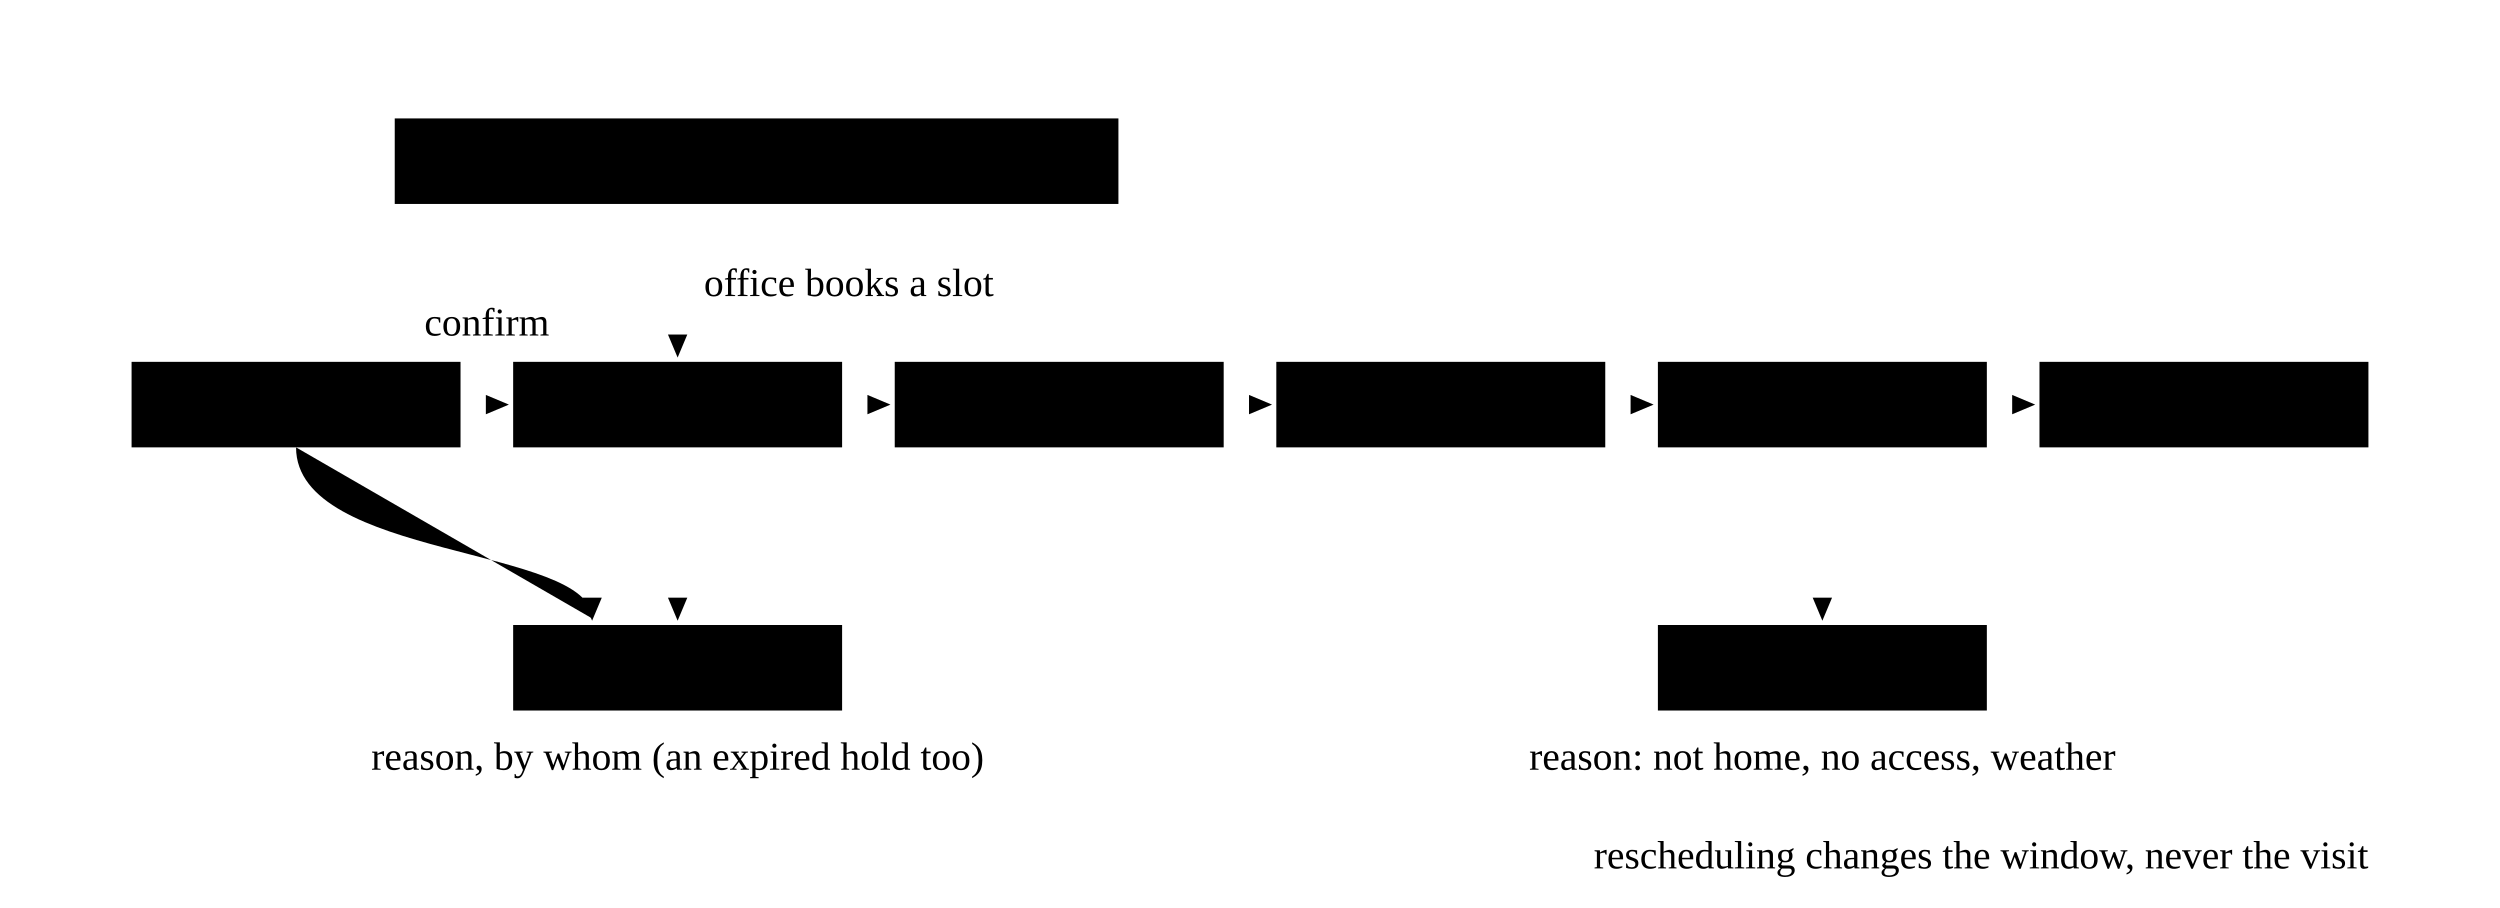
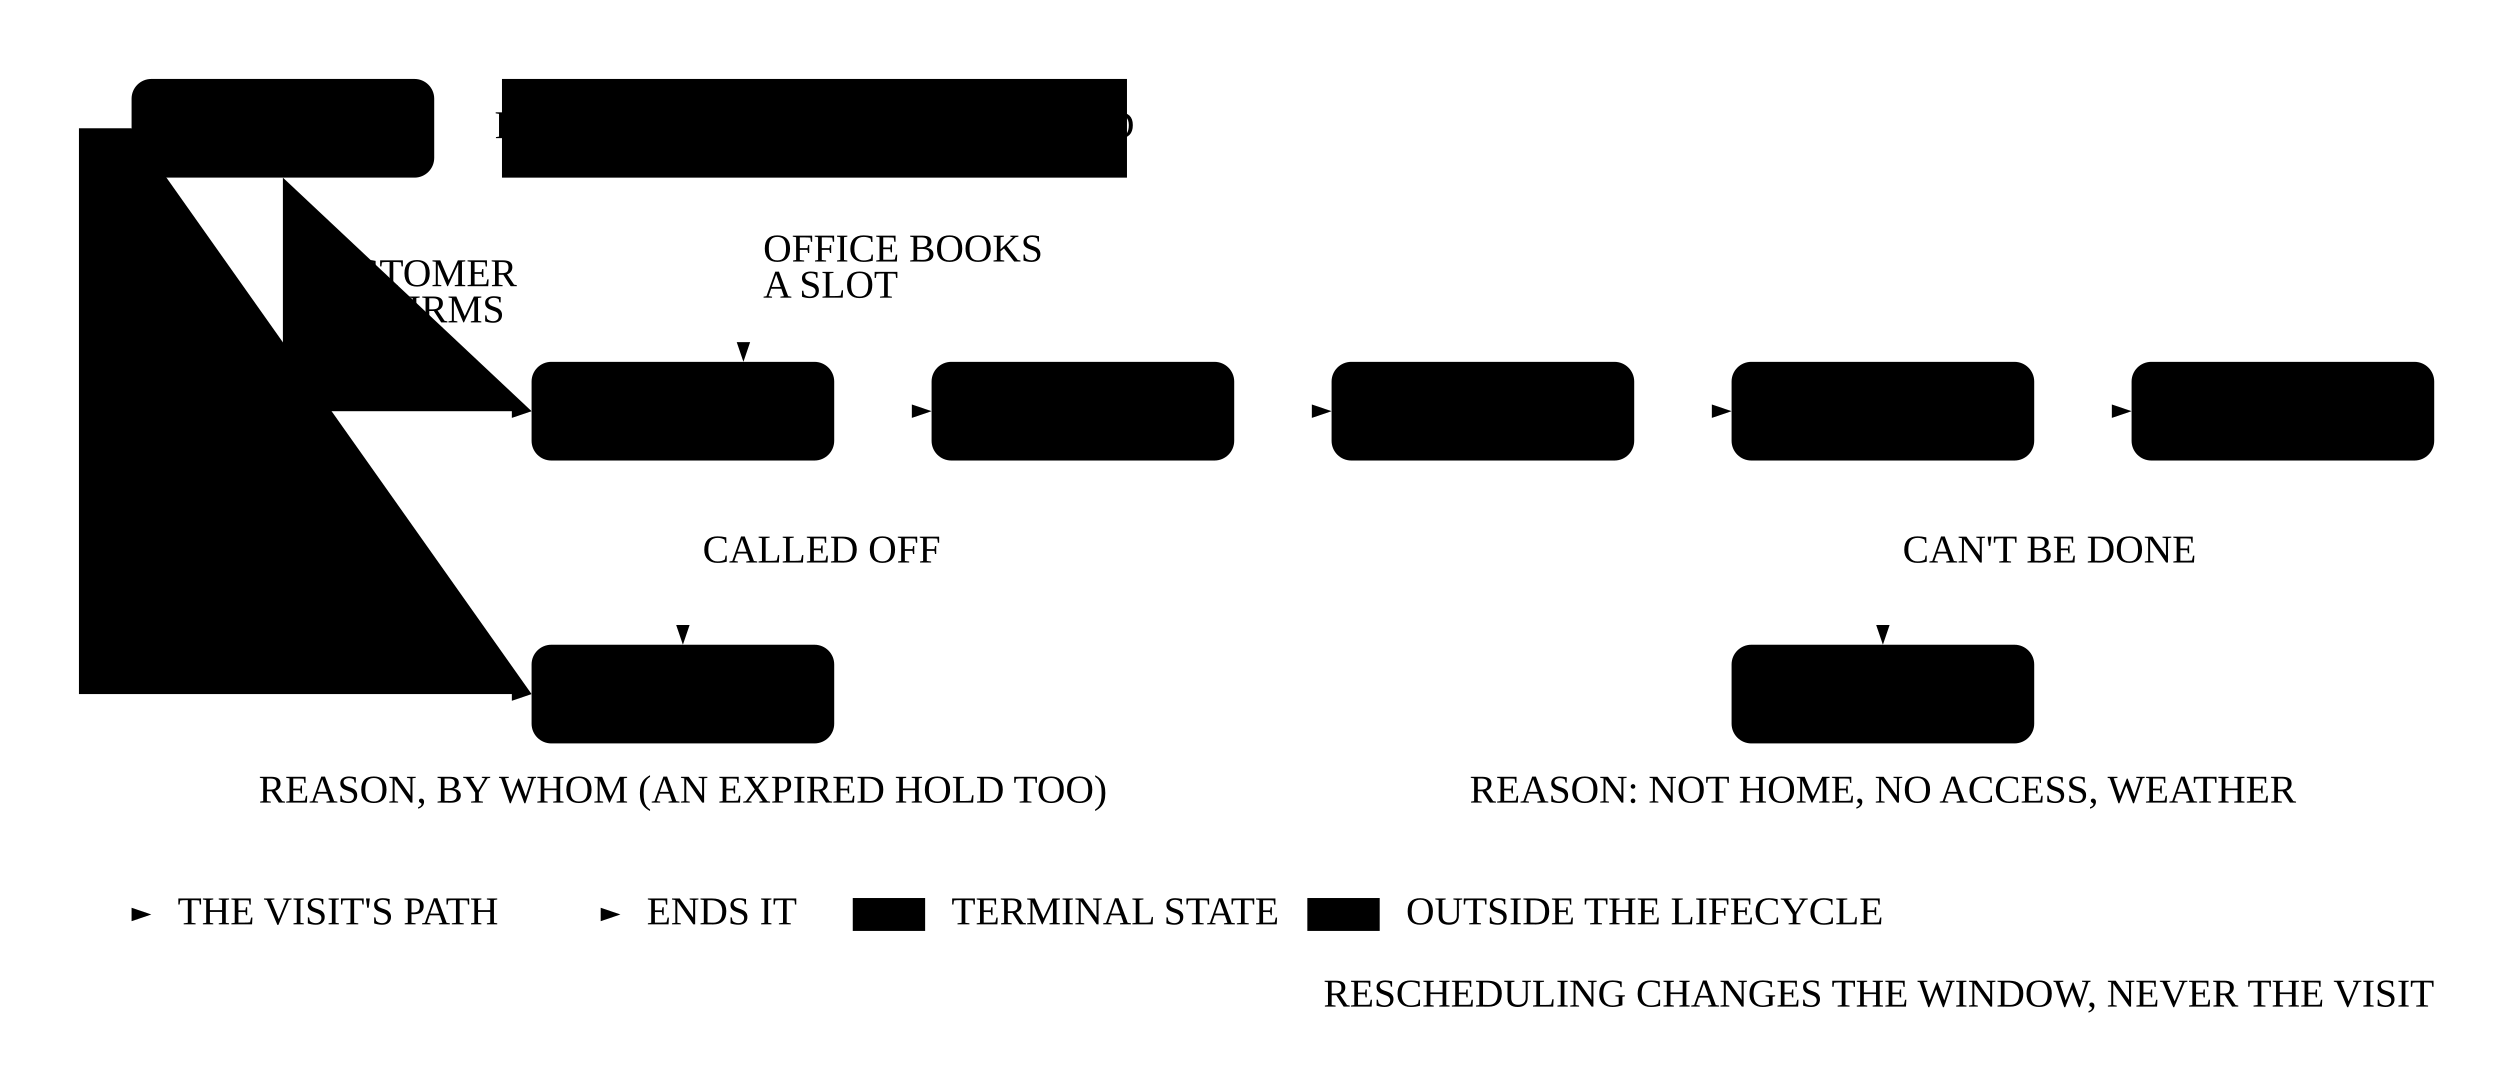
- <svg xmlns="http://www.w3.org/2000/svg" viewBox="0 0 760 276">
+ <svg xmlns="http://www.w3.org/2000/svg" class="dwg" viewBox="0 0 760 324">
  <defs>
-     <marker id="fo-ba-ah" viewBox="0 0 10 10" refX="9" refY="5" markerWidth="7" markerHeight="7" markerUnits="userSpaceOnUse" orient="auto-start-reverse">
-       <path class="ah" d="M0,0.8L10,5L0,9.2Z" />
+     <marker id="fo-ba-ah" viewBox="0 0 10 10" refX="10" refY="5" markerWidth="6" markerHeight="6" markerUnits="userSpaceOnUse" orient="auto-start-reverse">
+       <path class="ah ink" d="M0,1.6L10,5L0,8.4Z" />
    </marker>
-     <marker id="fo-ba-ah-hl" viewBox="0 0 10 10" refX="9" refY="5" markerWidth="7" markerHeight="7" markerUnits="userSpaceOnUse" orient="auto-start-reverse">
-       <path class="ah hl" d="M0,0.8L10,5L0,9.2Z" />
+     <marker id="fo-ba-ah-hl" viewBox="0 0 10 10" refX="10" refY="5" markerWidth="6" markerHeight="6" markerUnits="userSpaceOnUse" orient="auto-start-reverse">
+       <path class="ah hl" d="M0,1.6L10,5L0,8.4Z" />
    </marker>
+     <pattern id="fo-ba-hatch" width="5" height="5" patternUnits="userSpaceOnUse" patternTransform="rotate(45)">
+       <path class="hatch-ln" d="M0,0V5" />
+     </pattern>
  </defs>
-   <rect class="cell ghost" x="120" y="36" width="220" height="26" />
-   <text class="t dim" x="230" y="49" text-anchor="middle" dominant-baseline="central">request: work order or lead</text>
-   <path class="ln" d="M206,62V108" marker-end="url(#fo-ba-ah)" />
-   <text class="n" x="214" y="90">office books a slot</text>
-   <rect class="cell band" x="40" y="110" width="100" height="26" />
-   <text class="t b" x="90" y="123" text-anchor="middle" dominant-baseline="central">held</text>
-   <rect class="cell hl" x="156" y="110" width="100" height="26" />
-   <text class="t hl b" x="206" y="123" text-anchor="middle" dominant-baseline="central">scheduled</text>
-   <rect class="cell" x="272" y="110" width="100" height="26" />
-   <text class="t" x="322" y="123" text-anchor="middle" dominant-baseline="central">dispatched</text>
-   <rect class="cell" x="388" y="110" width="100" height="26" />
-   <text class="t" x="438" y="123" text-anchor="middle" dominant-baseline="central">en_route</text>
-   <rect class="cell" x="504" y="110" width="100" height="26" />
-   <text class="t" x="554" y="123" text-anchor="middle" dominant-baseline="central">on_site</text>
-   <rect class="cell end" x="620" y="110" width="100" height="26" />
-   <text class="t b" x="670" y="123" text-anchor="middle" dominant-baseline="central">completed</text>
-   <path class="ln hl" d="M140,123H154" marker-end="url(#fo-ba-ah-hl)" />
-   <path class="ln hl" d="M256,123H270" marker-end="url(#fo-ba-ah-hl)" />
-   <path class="ln hl" d="M372,123H386" marker-end="url(#fo-ba-ah-hl)" />
-   <path class="ln hl" d="M488,123H502" marker-end="url(#fo-ba-ah-hl)" />
-   <path class="ln hl" d="M604,123H618" marker-end="url(#fo-ba-ah-hl)" />
-   <text class="n hl" x="148" y="102" text-anchor="middle">confirm</text>
-   <rect class="cell ghost end" x="156" y="190" width="100" height="26" />
-   <text class="t dim" x="206" y="203" text-anchor="middle" dominant-baseline="central">cancelled</text>
-   <path class="ln dash" d="M90,136C90,170 180,166 180,188" marker-end="url(#fo-ba-ah)" />
-   <path class="ln dash" d="M206,136V188" marker-end="url(#fo-ba-ah)" />
-   <text class="n" x="206" y="234" text-anchor="middle">reason, by whom (an expired hold too)</text>
-   <rect class="cell ghost end" x="504" y="190" width="100" height="26" />
-   <text class="t dim" x="554" y="203" text-anchor="middle" dominant-baseline="central">not_completed</text>
-   <path class="ln dash" d="M554,136V188" marker-end="url(#fo-ba-ah)" />
-   <text class="n" x="554" y="234" text-anchor="middle">reason: not home, no access, weather</text>
-   <text class="n hl" x="720" y="264" text-anchor="end">rescheduling changes the window, never the visit</text>
+   <rect class="slot" x="152.6" y="24" width="190" height="30" />
+   <text class="sl" x="247.6" y="42" text-anchor="middle">REQUEST: WORK ORDER OR LEAD</text>
+   <rect class="obj fill-1" x="40" y="24" width="92" height="30" rx="6" />
+   <text class="tc" x="86" y="42" text-anchor="middle">held</text>
+   <rect class="obj fill-2" x="161.6" y="110" width="92" height="30" rx="6" />
+   <text class="tc" x="207.6" y="128" text-anchor="middle">scheduled</text>
+   <rect class="obj fill-2" x="283.2" y="110" width="92" height="30" rx="6" />
+   <text class="tc" x="329.2" y="128" text-anchor="middle">dispatched</text>
+   <rect class="obj fill-2" x="404.8" y="110" width="92" height="30" rx="6" />
+   <text class="tc" x="450.8" y="128" text-anchor="middle">en_route</text>
+   <rect class="obj fill-2" x="526.4" y="110" width="92" height="30" rx="6" />
+   <text class="tc" x="572.4" y="128" text-anchor="middle">on_site</text>
+   <rect class="obj hl" x="648" y="110" width="92" height="30" rx="6" />
+   <rect class="obj hl" x="651" y="113" width="86" height="24" rx="4" />
+   <text class="tc hl" x="694" y="128" text-anchor="middle">completed</text>
+   <rect class="obj fill-1" x="161.6" y="196" width="92" height="30" rx="6" />
+   <rect class="obj" x="164.6" y="199" width="86" height="24" rx="4" />
+   <text class="tc" x="207.6" y="214" text-anchor="middle">cancelled</text>
+   <rect class="obj fill-1" x="526.4" y="196" width="92" height="30" rx="6" />
+   <rect class="obj" x="529.4" y="199" width="86" height="24" rx="4" />
+   <text class="tc" x="572.4" y="214" text-anchor="middle">not_completed</text>
+   <path class="flow" d="M226,54L226,110" marker-end="url(#fo-ba-ah)" />
+   <text class="sl ko" x="232" y="79.5">OFFICE BOOKS</text>
+   <text class="sl ko" x="232" y="90.5">A SLOT</text>
+   <path class="flow hl" d="M86,54L86,125L161.6,125" marker-end="url(#fo-ba-ah-hl)" />
+   <text class="sl hl ko" x="92" y="87">CUSTOMER</text>
+   <text class="sl hl ko" x="92" y="98">CONFIRMS</text>
+   <path class="flow hl" d="M253.6,125L283.2,125" marker-end="url(#fo-ba-ah-hl)" />
+   <path class="flow hl" d="M375.2,125L404.8,125" marker-end="url(#fo-ba-ah-hl)" />
+   <path class="flow hl" d="M496.8,125L526.4,125" marker-end="url(#fo-ba-ah-hl)" />
+   <path class="flow hl" d="M618.4,125L648,125" marker-end="url(#fo-ba-ah-hl)" />
+   <path class="flow alt" d="M40,39L24,39L24,211L161.6,211" marker-end="url(#fo-ba-ah)" />
+   <path class="flow alt" d="M207.6,140L207.6,196" marker-end="url(#fo-ba-ah)" />
+   <text class="sl ko" x="213.6" y="171">CALLED OFF</text>
+   <path class="flow alt" d="M572.4,140L572.4,196" marker-end="url(#fo-ba-ah)" />
+   <text class="sl ko" x="578.4" y="171">CAN'T BE DONE</text>
+   <text class="sl" x="207.6" y="244" text-anchor="middle">REASON, BY WHOM (AN EXPIRED HOLD TOO)</text>
+   <text class="sl" x="572.4" y="244" text-anchor="middle">REASON: NOT HOME, NO ACCESS, WEATHER</text>
+   <path class="flow hl" d="M24,278L46,278" marker-end="url(#fo-ba-ah-hl)" />
+   <text class="sl" x="54" y="281">THE VISIT'S PATH</text>
+   <path class="flow alt" d="M166.61,278L188.61,278" marker-end="url(#fo-ba-ah)" />
+   <text class="sl" x="196.61" y="281">ENDS IT</text>
+   <rect class="obj fill-2" x="259.24" y="273" width="22" height="10" />
+   <rect class="obj" x="262.24" y="276" width="16" height="4" />
+   <text class="sl" x="289.24" y="281">TERMINAL STATE</text>
+   <rect class="slot" x="397.43" y="273" width="22" height="10" />
+   <text class="sl" x="427.43" y="281">OUTSIDE THE LIFECYCLE</text>
+   <text class="sl" x="740" y="306" text-anchor="end">RESCHEDULING CHANGES THE WINDOW, NEVER THE VISIT</text>
</svg>
